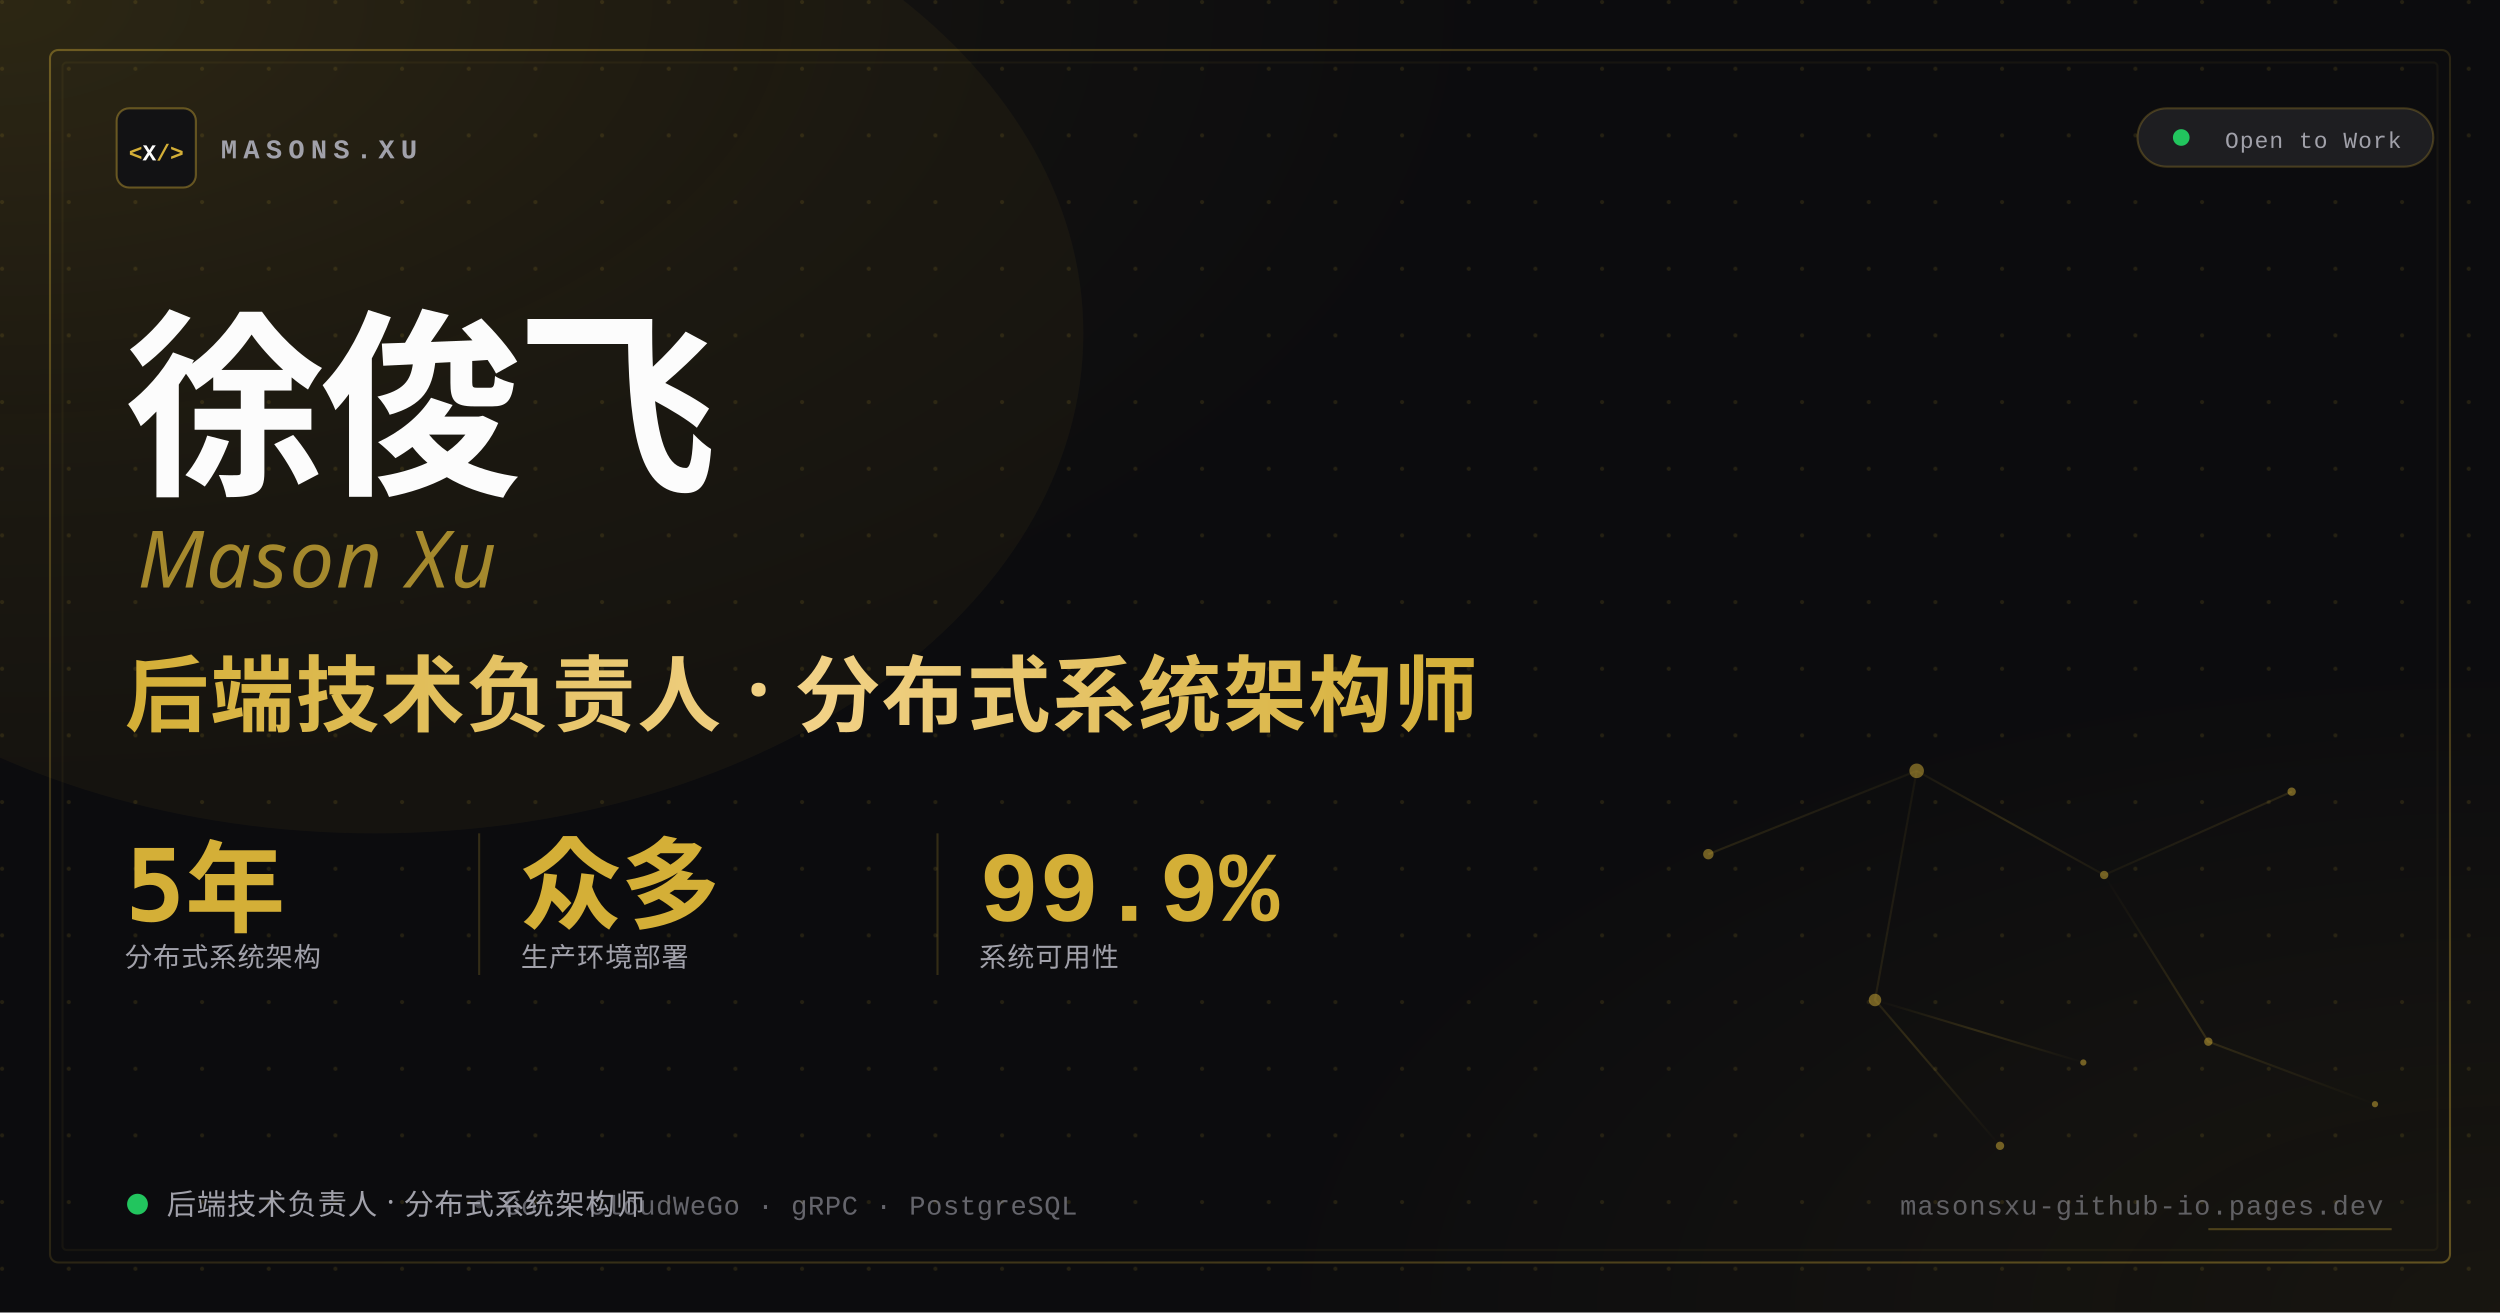
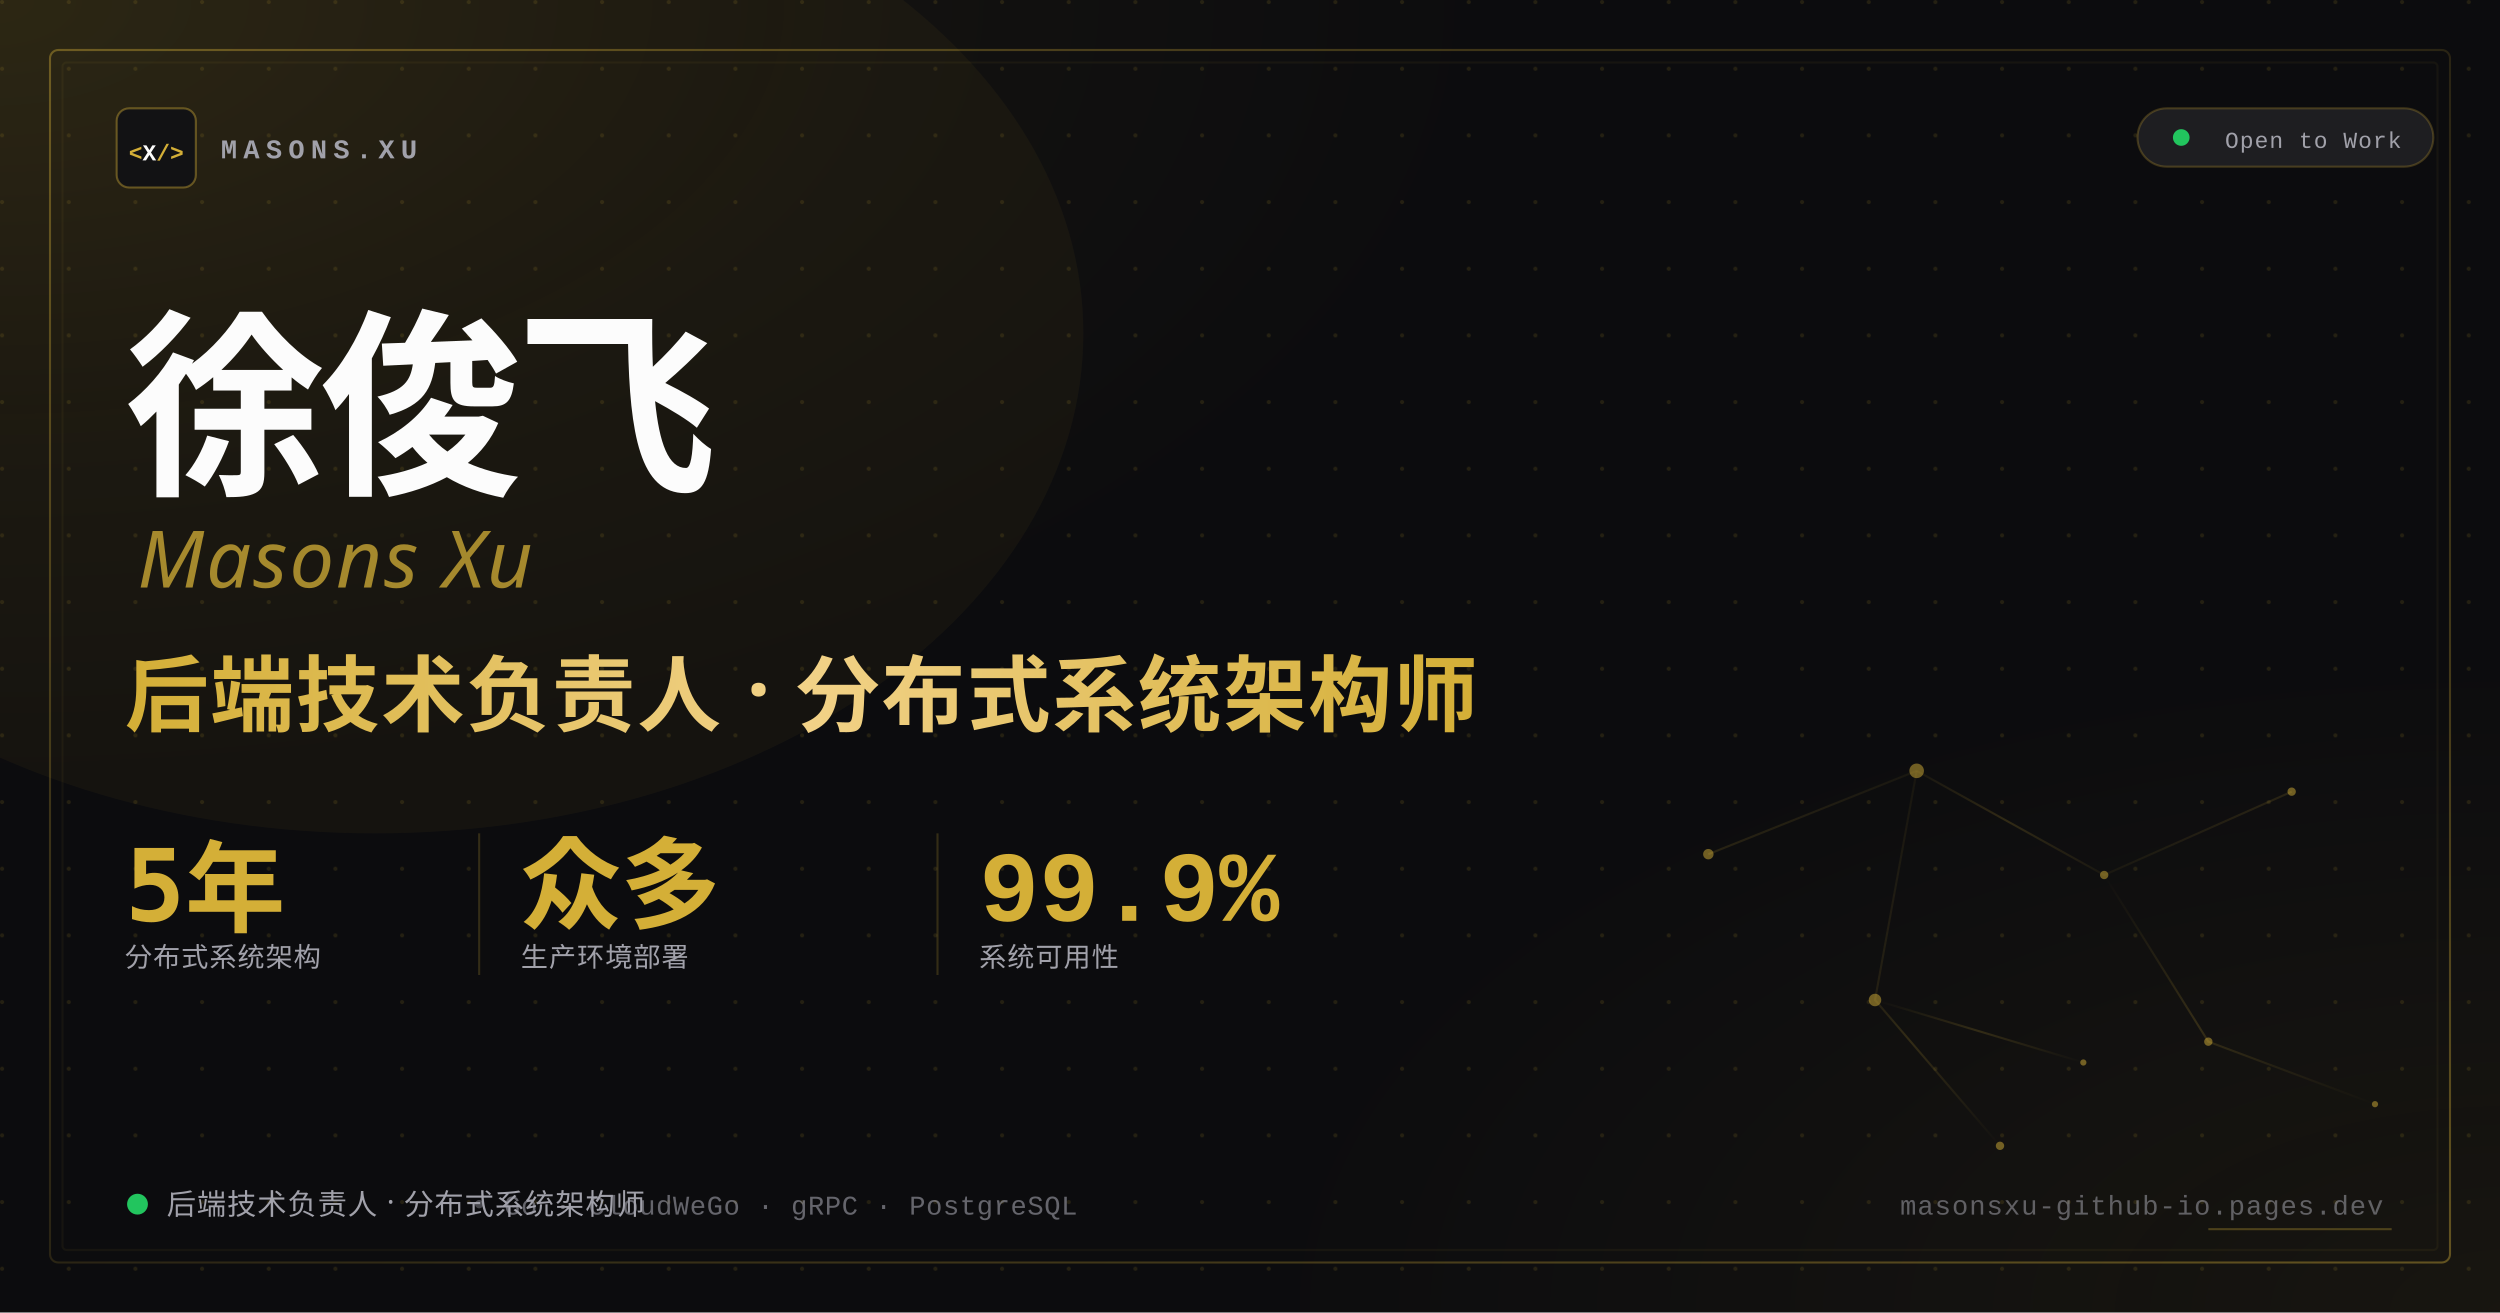
<svg xmlns="http://www.w3.org/2000/svg" viewBox="0 0 1200 630" width="1200" height="630">
  <defs>
    <pattern id="dotGrid" x="0" y="0" width="32" height="32" patternUnits="userSpaceOnUse">
      <circle cx="1" cy="1" r="1" fill="rgba(212,175,55,0.12)" />
    </pattern>
    <radialGradient id="glowTL" cx="0%" cy="0%" r="60%">
      <stop offset="0%" stop-color="#D4AF37" stop-opacity="0.12" />
      <stop offset="60%" stop-color="#D4AF37" stop-opacity="0.03" />
      <stop offset="100%" stop-color="#D4AF37" stop-opacity="0" />
    </radialGradient>
    <radialGradient id="glowBR" cx="100%" cy="100%" r="50%">
      <stop offset="0%" stop-color="#D4AF37" stop-opacity="0.06" />
      <stop offset="100%" stop-color="#D4AF37" stop-opacity="0" />
    </radialGradient>
    <linearGradient id="goldGrad" x1="0%" y1="0%" x2="100%" y2="0%">
      <stop offset="0%" stop-color="#D4AF37" />
      <stop offset="50%" stop-color="#F2D288" />
      <stop offset="100%" stop-color="#D4AF37" />
    </linearGradient>
    <linearGradient id="dividerGrad" x1="0%" y1="0%" x2="100%" y2="0%">
      <stop offset="0%" stop-color="#D4AF37" stop-opacity="0" />
      <stop offset="20%" stop-color="#D4AF37" stop-opacity="0.6" />
      <stop offset="80%" stop-color="#D4AF37" stop-opacity="0.6" />
      <stop offset="100%" stop-color="#D4AF37" stop-opacity="0" />
    </linearGradient>
    <linearGradient id="constellGrad" x1="0%" y1="0%" x2="100%" y2="100%">
      <stop offset="0%" stop-color="#D4AF37" stop-opacity="0" />
      <stop offset="50%" stop-color="#D4AF37" stop-opacity="0.5" />
      <stop offset="100%" stop-color="#D4AF37" stop-opacity="0" />
    </linearGradient>
    <linearGradient id="borderGrad" x1="0%" y1="0%" x2="100%" y2="100%">
      <stop offset="0%" stop-color="#D4AF37" stop-opacity="0.4" />
      <stop offset="50%" stop-color="#D4AF37" stop-opacity="0.15" />
      <stop offset="100%" stop-color="#D4AF37" stop-opacity="0.4" />
    </linearGradient>
    <clipPath id="outerClip">
      <rect x="0" y="0" width="1200" height="630" rx="0" />
    </clipPath>
  </defs>
  <rect width="1200" height="630" fill="#0C0C0E" />
  <rect width="1200" height="630" fill="url(#dotGrid)" opacity="1" />
  <rect width="1200" height="630" fill="url(#glowTL)" />
  <rect width="1200" height="630" fill="url(#glowBR)" />
  <ellipse cx="180" cy="160" rx="340" ry="240" fill="#D4AF37" fill-opacity="0.05" />
  <g opacity="0.35" stroke="url(#constellGrad)" stroke-width="1" fill="none">
    <path d="M820,410 L920,370 L1010,420 L1100,380" />
    <path d="M920,370 L900,480 L960,550" />
    <path d="M1010,420 L1060,500 L1140,530" />
    <path d="M900,480 L1000,510" />
  </g>
  <g fill="#D4AF37" opacity="0.5">
    <circle cx="820" cy="410" r="2.5" />
    <circle cx="920" cy="370" r="3.5" />
    <circle cx="1010" cy="420" r="2" />
    <circle cx="1100" cy="380" r="2" />
    <circle cx="900" cy="480" r="3" />
    <circle cx="960" cy="550" r="2" />
    <circle cx="1060" cy="500" r="2" />
    <circle cx="1140" cy="530" r="1.5" />
    <circle cx="1000" cy="510" r="1.5" />
  </g>
  <rect x="24" y="24" width="1152" height="582" rx="4" fill="none" stroke="url(#borderGrad)" stroke-width="1" />
  <rect x="30" y="30" width="1140" height="570" rx="2" fill="none" stroke="#D4AF37" stroke-opacity="0.06" stroke-width="1" />
  <rect x="56" y="52" width="38" height="38" rx="6" fill="#121214" stroke="#D4AF37" stroke-opacity="0.4" stroke-width="1" />
  <text x="75" y="77" text-anchor="middle" font-family="'Courier New', monospace" font-size="11" font-weight="bold" fill="#FCFCFC">
    <tspan fill="#D4AF37">&lt;</tspan>X<tspan fill="#D4AF37">/&gt;</tspan>
  </text>
  <text x="106" y="76" font-family="'Courier New', 'JetBrains Mono', monospace" font-size="13" font-weight="700" letter-spacing="3" fill="#A1A1AA">MASONS.XU</text>
  <rect x="1026" y="52" width="142" height="28" rx="14" fill="#1E1E21" stroke="#D4AF37" stroke-opacity="0.25" stroke-width="1" />
  <circle cx="1047" cy="66" r="4" fill="#22C55E" />
  <text x="1068" y="71" font-family="'Courier New', monospace" font-size="11" fill="#A1A1AA" letter-spacing="0.5">Open to Work</text>
  <text x="60" y="230" font-family="'Noto Sans SC', sans-serif" font-size="96" font-weight="700" fill="#FCFCFC" letter-spacing="-2">徐俊飞</text>
-   <text x="66" y="282" font-family="'Noto Sans SC', sans-serif" font-size="38" font-style="italic" font-weight="400" fill="#D4AF37" fill-opacity="0.75" letter-spacing="1">Mason Xu</text>
+   <text x="66" y="282" font-family="'Noto Sans SC', sans-serif" font-size="38" font-style="italic" font-weight="400" fill="#D4AF37" fill-opacity="0.75" letter-spacing="1">Masons Xu</text>
  <text x="60" y="348" font-family="'Noto Sans SC', sans-serif" font-size="40" font-weight="700" fill="url(#goldGrad)" letter-spacing="1">后端技术负责人 · 分布式系统架构师</text>
  <line x1="60" y1="376" x2="760" y2="376" stroke="url(#dividerGrad)" stroke-width="1" />
  <g transform="translate(60, 390)">
    <text y="52" font-family="'Noto Sans SC', monospace" font-size="48" font-weight="700" fill="#D4AF37">5年</text>
    <text y="74" font-family="'Noto Sans SC', sans-serif" font-size="13" fill="#A1A1AA" letter-spacing="0.5">分布式系统架构</text>
  </g>
  <line x1="230" y1="400" x2="230" y2="468" stroke="#D4AF37" stroke-opacity="0.2" stroke-width="1" />
  <g transform="translate(250, 390)">
    <text y="52" font-family="'Noto Sans SC', monospace" font-size="48" font-weight="700" fill="#D4AF37">众多</text>
    <text y="74" font-family="'Noto Sans SC', sans-serif" font-size="13" fill="#A1A1AA" letter-spacing="0.5">生产环境部署</text>
  </g>
  <line x1="450" y1="400" x2="450" y2="468" stroke="#D4AF37" stroke-opacity="0.2" stroke-width="1" />
  <g transform="translate(470, 390)">
    <text y="52" font-family="'Courier New', 'JetBrains Mono', monospace" font-size="48" font-weight="700" fill="#D4AF37">99.9%</text>
    <text y="74" font-family="'Noto Sans SC', sans-serif" font-size="13" fill="#A1A1AA" letter-spacing="0.5">系统可用性</text>
  </g>
  <circle cx="66" cy="578" r="5" fill="#22C55E" />
  <text x="80" y="583" font-family="'Noto Sans SC', sans-serif" font-size="14" fill="#A1A1AA" letter-spacing="0.5">后端技术负责人 · 分布式系统架构师</text>
  <circle cx="230" cy="578" r="2" fill="#A1A1AA" fill-opacity="0.4" />
  <text x="242" y="583" font-family="'Courier New', monospace" font-size="13" fill="#A1A1AA" fill-opacity="0.6" letter-spacing="0.3">Go · CloudWeGo · gRPC · PostgreSQL</text>
  <text x="1144" y="583" text-anchor="end" font-family="'Courier New', 'JetBrains Mono', monospace" font-size="13" fill="#A1A1AA" fill-opacity="0.55" letter-spacing="0.5">masonsxu-github-io.pages.dev</text>
  <line x1="1060" y1="590" x2="1148" y2="590" stroke="#D4AF37" stroke-opacity="0.3" stroke-width="1" />
</svg>
